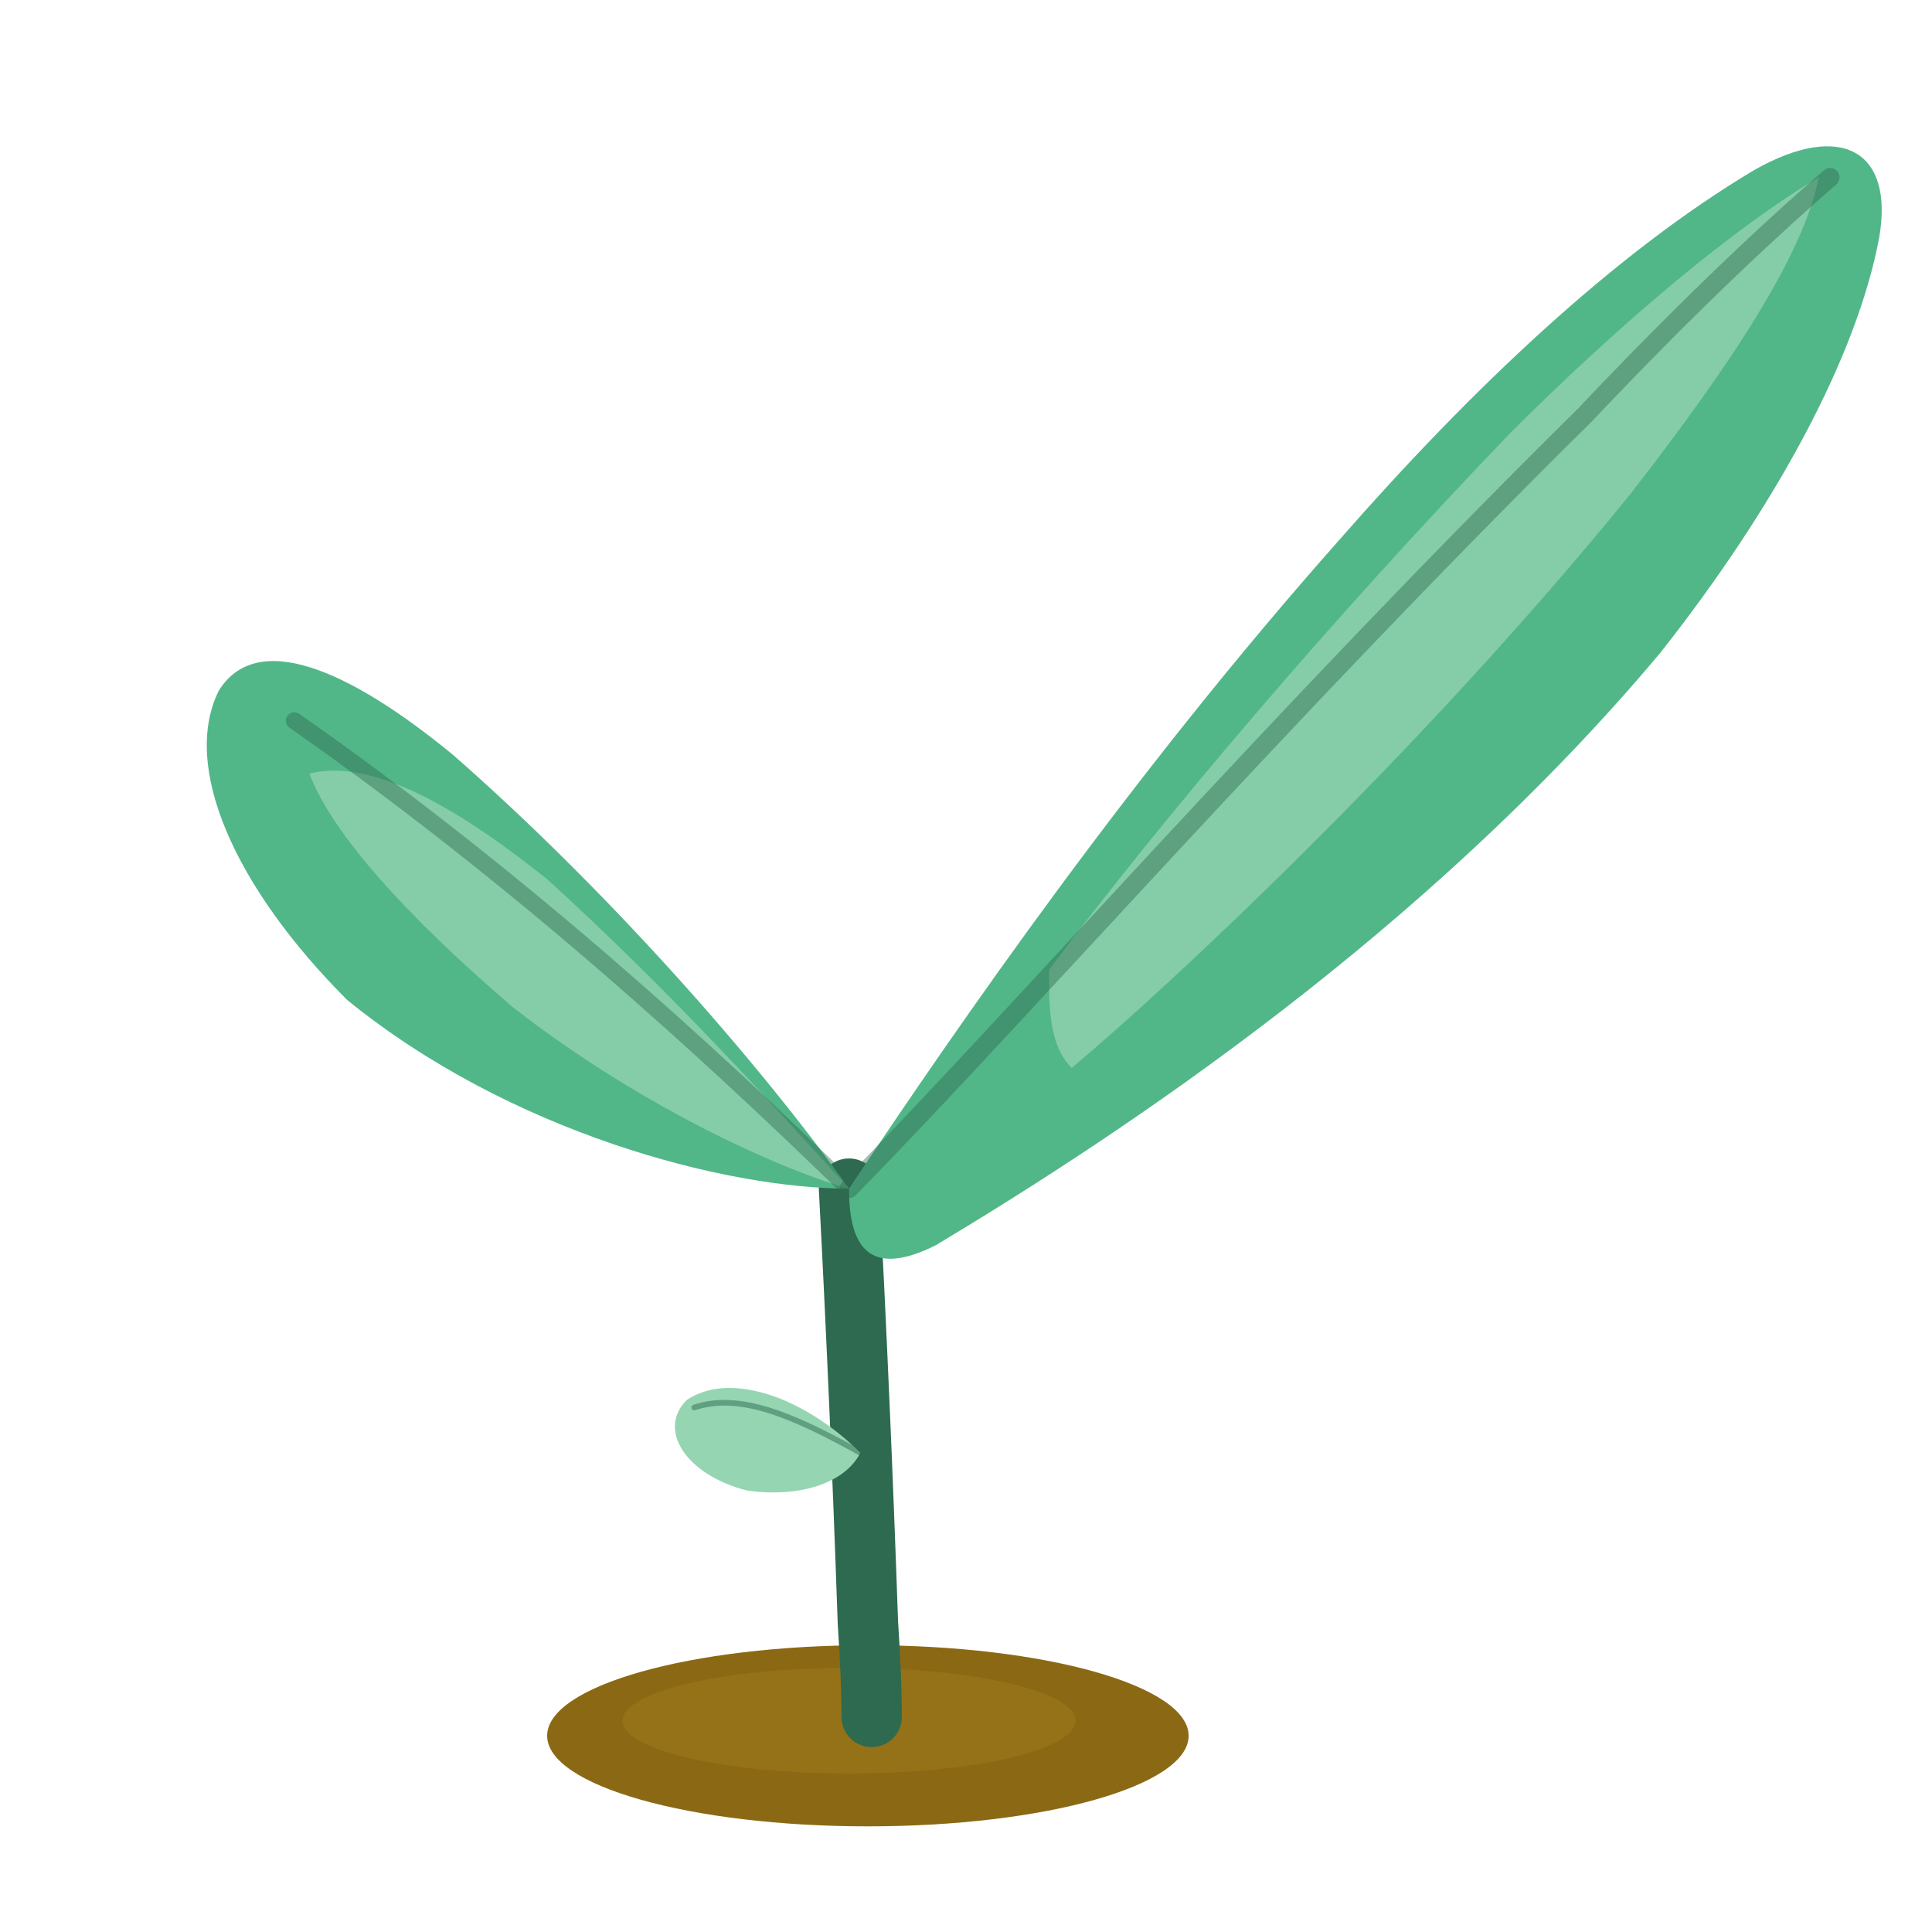
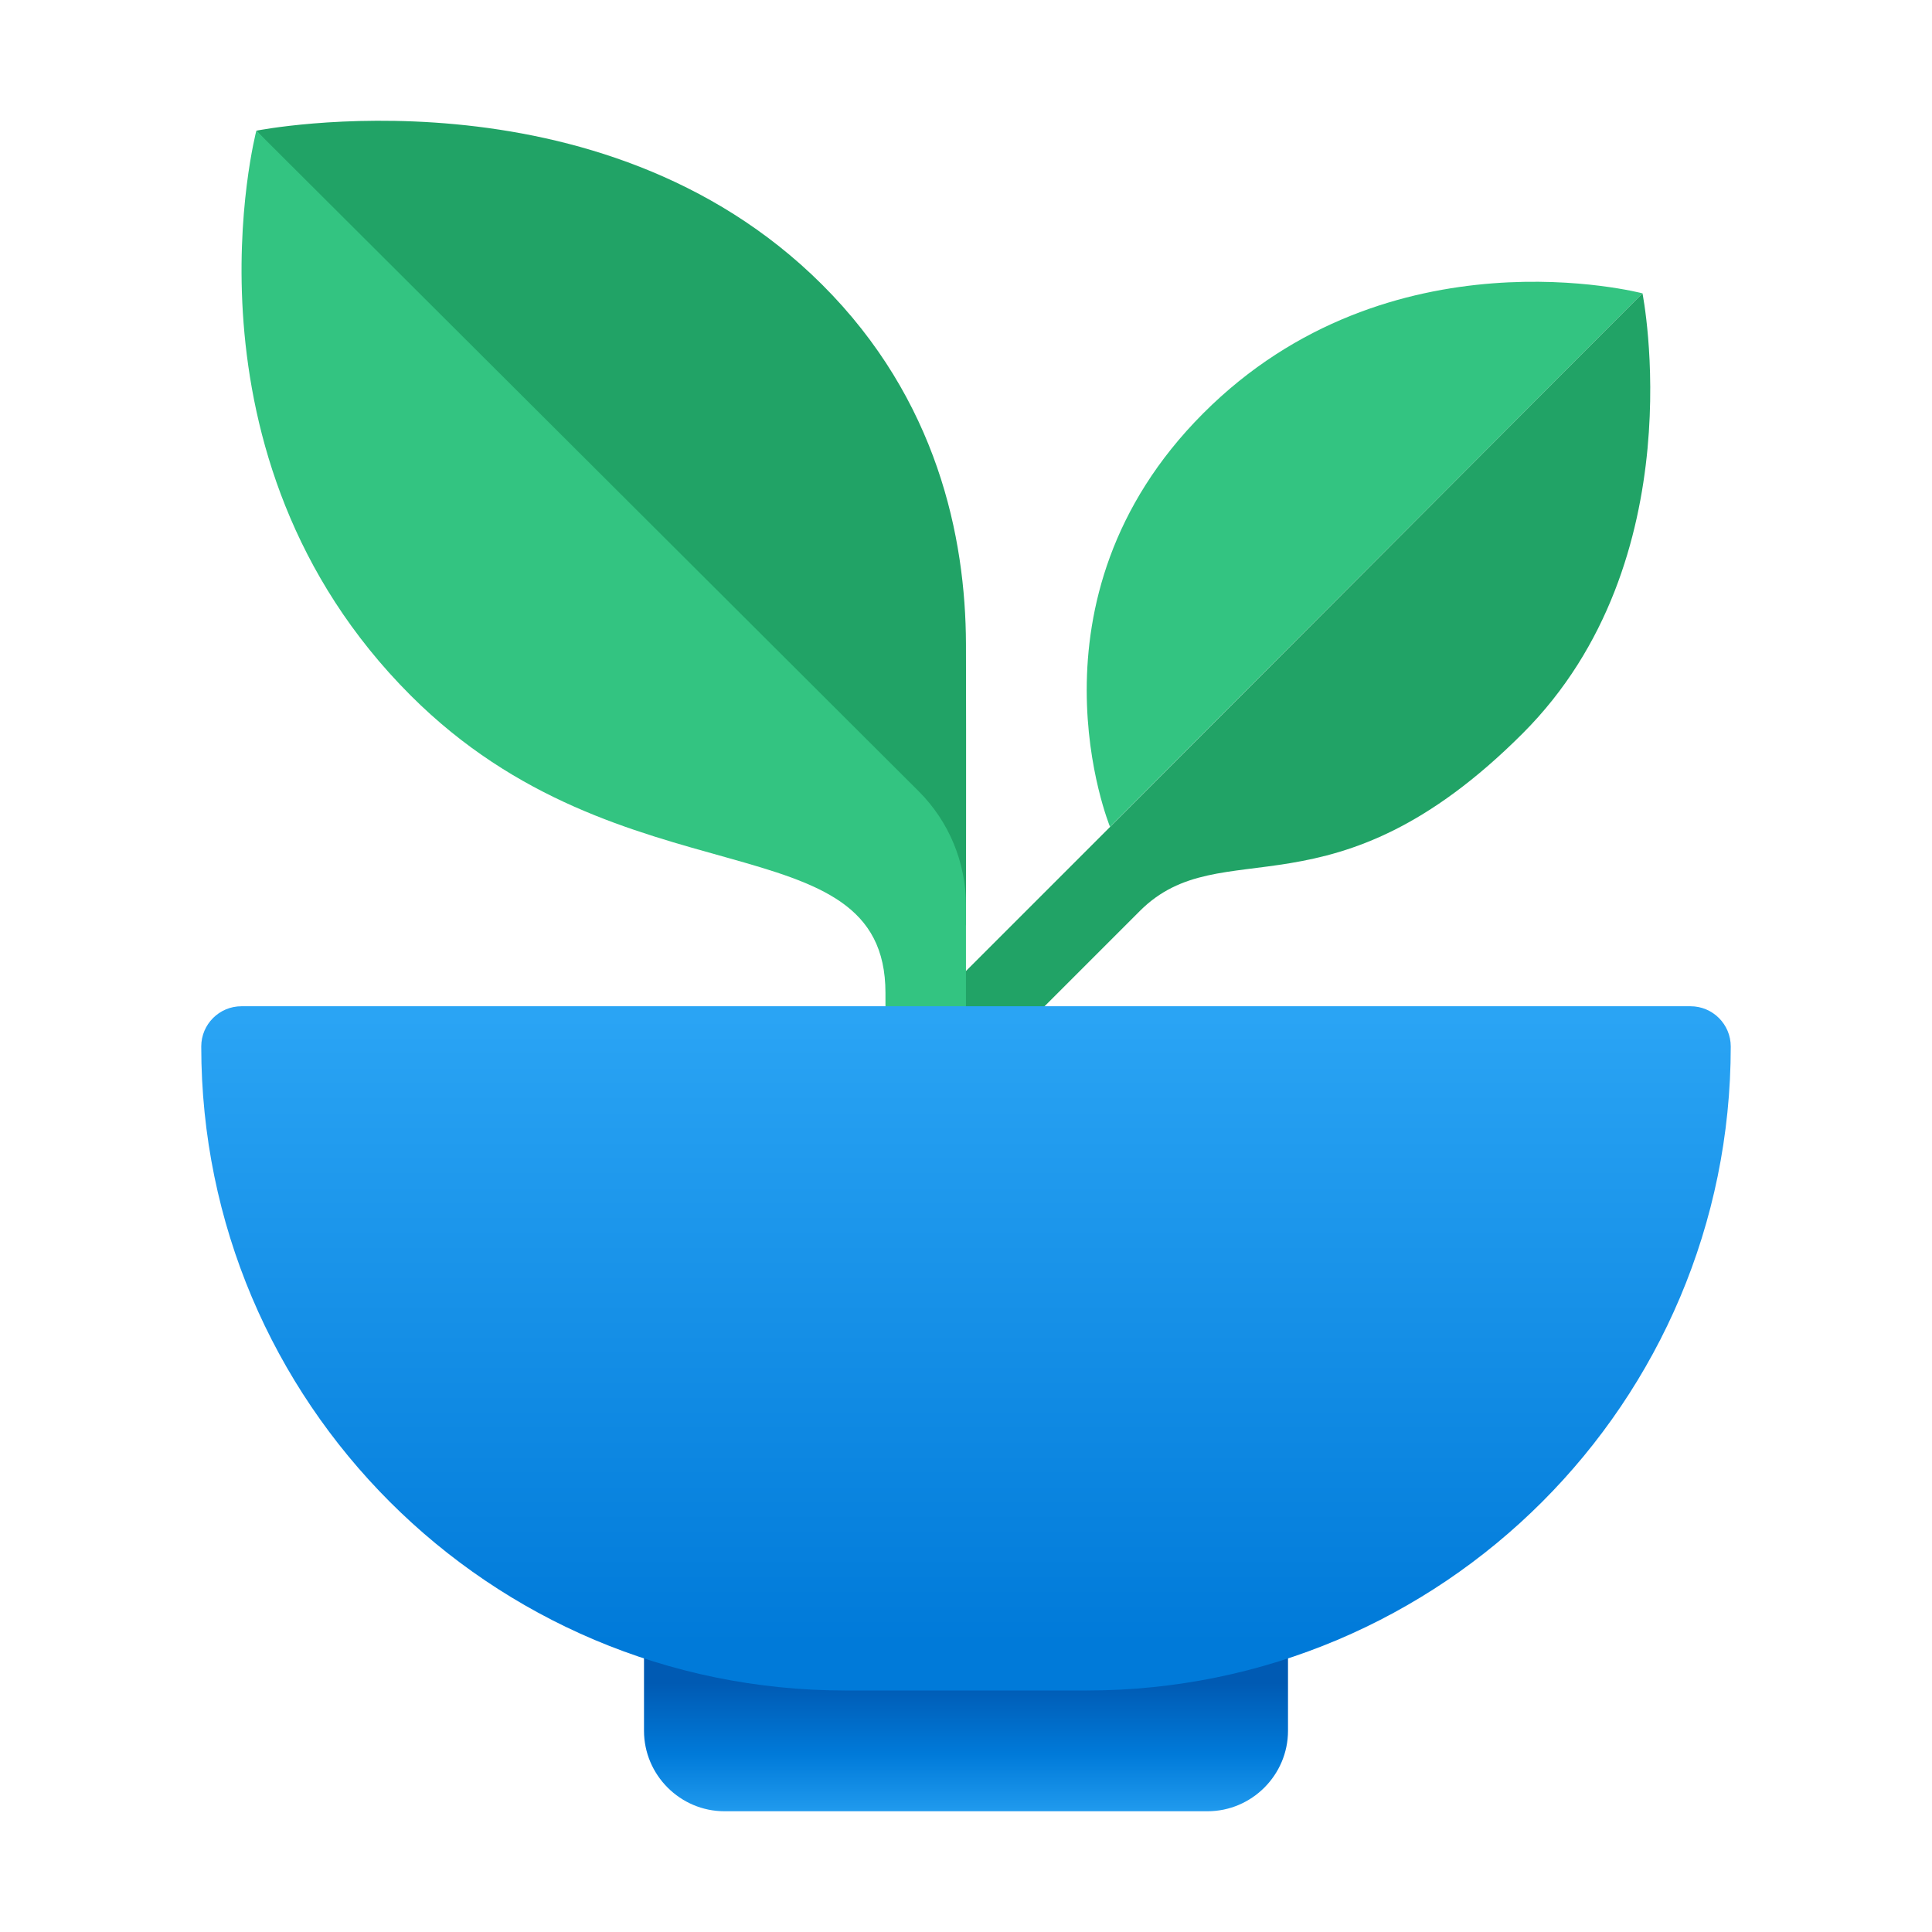
- <svg xmlns="http://www.w3.org/2000/svg" viewBox="0 0 512 512">
-   <g id="soil">
-     <ellipse cx="230" cy="460" rx="85" ry="24" fill="#8B6914" />
-     <ellipse cx="225" cy="456" rx="60" ry="14" fill="#A07B1A" opacity="0.5" />
-   </g>
-   <g id="stem">
-     <path d="M225,315 Q228,372 230,430 Q231,445 231,455" fill="none" stroke="#2D6A4F" stroke-width="16" stroke-linecap="round" />
-     <path d="M228,385              C214,371 194,363 182,371              C174,379 182,391 198,395              C212,397 224,393 228,385Z" fill="#95D5B2" />
-     <path d="M228,385 C210,375 196,369 184,373" fill="none" stroke="#2D6A4F" stroke-width="1.5" stroke-linecap="round" opacity="0.5" />
-   </g>
-   <g id="check-leaves">
-     <path d="M225,315              C200,280 160,235 120,200              C92,177 68,167 58,183              C48,203 62,235 92,265              C135,300 192,315 225,315Z" fill="#52B788" />
-     <path d="M225,315              C205,293 178,263 145,233              C120,213 98,201 82,205              C88,221 108,243 136,267              C172,295 210,311 225,315Z" fill="#B7E4C7" opacity="0.5" />
-     <path d="M225,315 C188,279 138,233 78,191" fill="none" stroke="#2D6A4F" stroke-width="4.5" stroke-linecap="round" opacity="0.45" />
-     <path d="M225,315              C255,270 300,205 355,143              C390,103 428,67 465,45              C488,32 502,40 498,63              C492,95 470,135 440,173              C378,247 298,300 248,330              C230,339 225,330 225,315Z" fill="#52B788" />
-     <path d="M278,257              C308,217 352,165 400,115              C430,85 460,60 482,47              C478,67 460,95 432,131              C376,200 308,263 284,283              C278,277 278,267 278,257Z" fill="#B7E4C7" opacity="0.5" />
-     <path d="M225,315 C272,267 338,191 420,110 Q455,73 485,47" fill="none" stroke="#2D6A4F" stroke-width="5" stroke-linecap="round" opacity="0.45" />
-   </g>
+ <svg xmlns="http://www.w3.org/2000/svg" viewBox="0 0 48 48">
+   <path fill="#33c481" d="M27.578,20.542c0,0-2.315-5.633,2.315-10.272s10.914-2.982,10.914-2.982L27.578,20.542z" />
+   <path fill="#21a366" d="M40.807,7.288L27.581,20.543l-5.066,5.066l0.01,2.818l5.794-5.794 c2.035-2.035,4.765,0.335,9.512-4.412C42.134,13.919,40.807,7.288,40.807,7.288z" />
+   <path fill="#21a366" d="M20.428,7.074c2.862,2.856,3.562,6.28,3.571,8.922c0.008,2.472,0,7.004,0,7.004L6.369,3.247 C6.369,3.247,14.889,1.546,20.428,7.074z" />
+   <path fill="#33c481" d="M6.369,3.247c0,0-2.124,8.074,3.834,14.032c5.267,5.267,11.796,3.023,11.796,7.389V33h2V22.49 c0-1.063-0.423-2.082-1.175-2.832L6.369,3.247z" />
+   <linearGradient id="EtEwV7YyMgDklFtYZBuCMa" x1="24" x2="24" y1="41.75" y2="45.438" gradientUnits="userSpaceOnUse">
+     <stop offset=".018" stop-color="#005ab3" />
+     <stop offset=".497" stop-color="#007ad9" />
+     <stop offset="1" stop-color="#2aa4f4" />
+   </linearGradient>
+   <path fill="url(#EtEwV7YyMgDklFtYZBuCMa)" d="M32,38v5c0,1.1-0.9,2-2,2H18c-1.1,0-2-0.9-2-2v-5H32z" />
+   <linearGradient id="EtEwV7YyMgDklFtYZBuCMb" x1="24" x2="24" y1="25.25" y2="40.853" gradientUnits="userSpaceOnUse">
+     <stop offset="0" stop-color="#2aa4f4" />
+     <stop offset="1" stop-color="#007ad9" />
+   </linearGradient>
+   <path fill="url(#EtEwV7YyMgDklFtYZBuCMb)" d="M42,25H6c-0.552,0-1,0.448-1,1v0c0,8.837,7.163,16,16,16h6c8.837,0,16-7.163,16-16v0 C43,25.448,42.552,25,42,25z" />
</svg>
